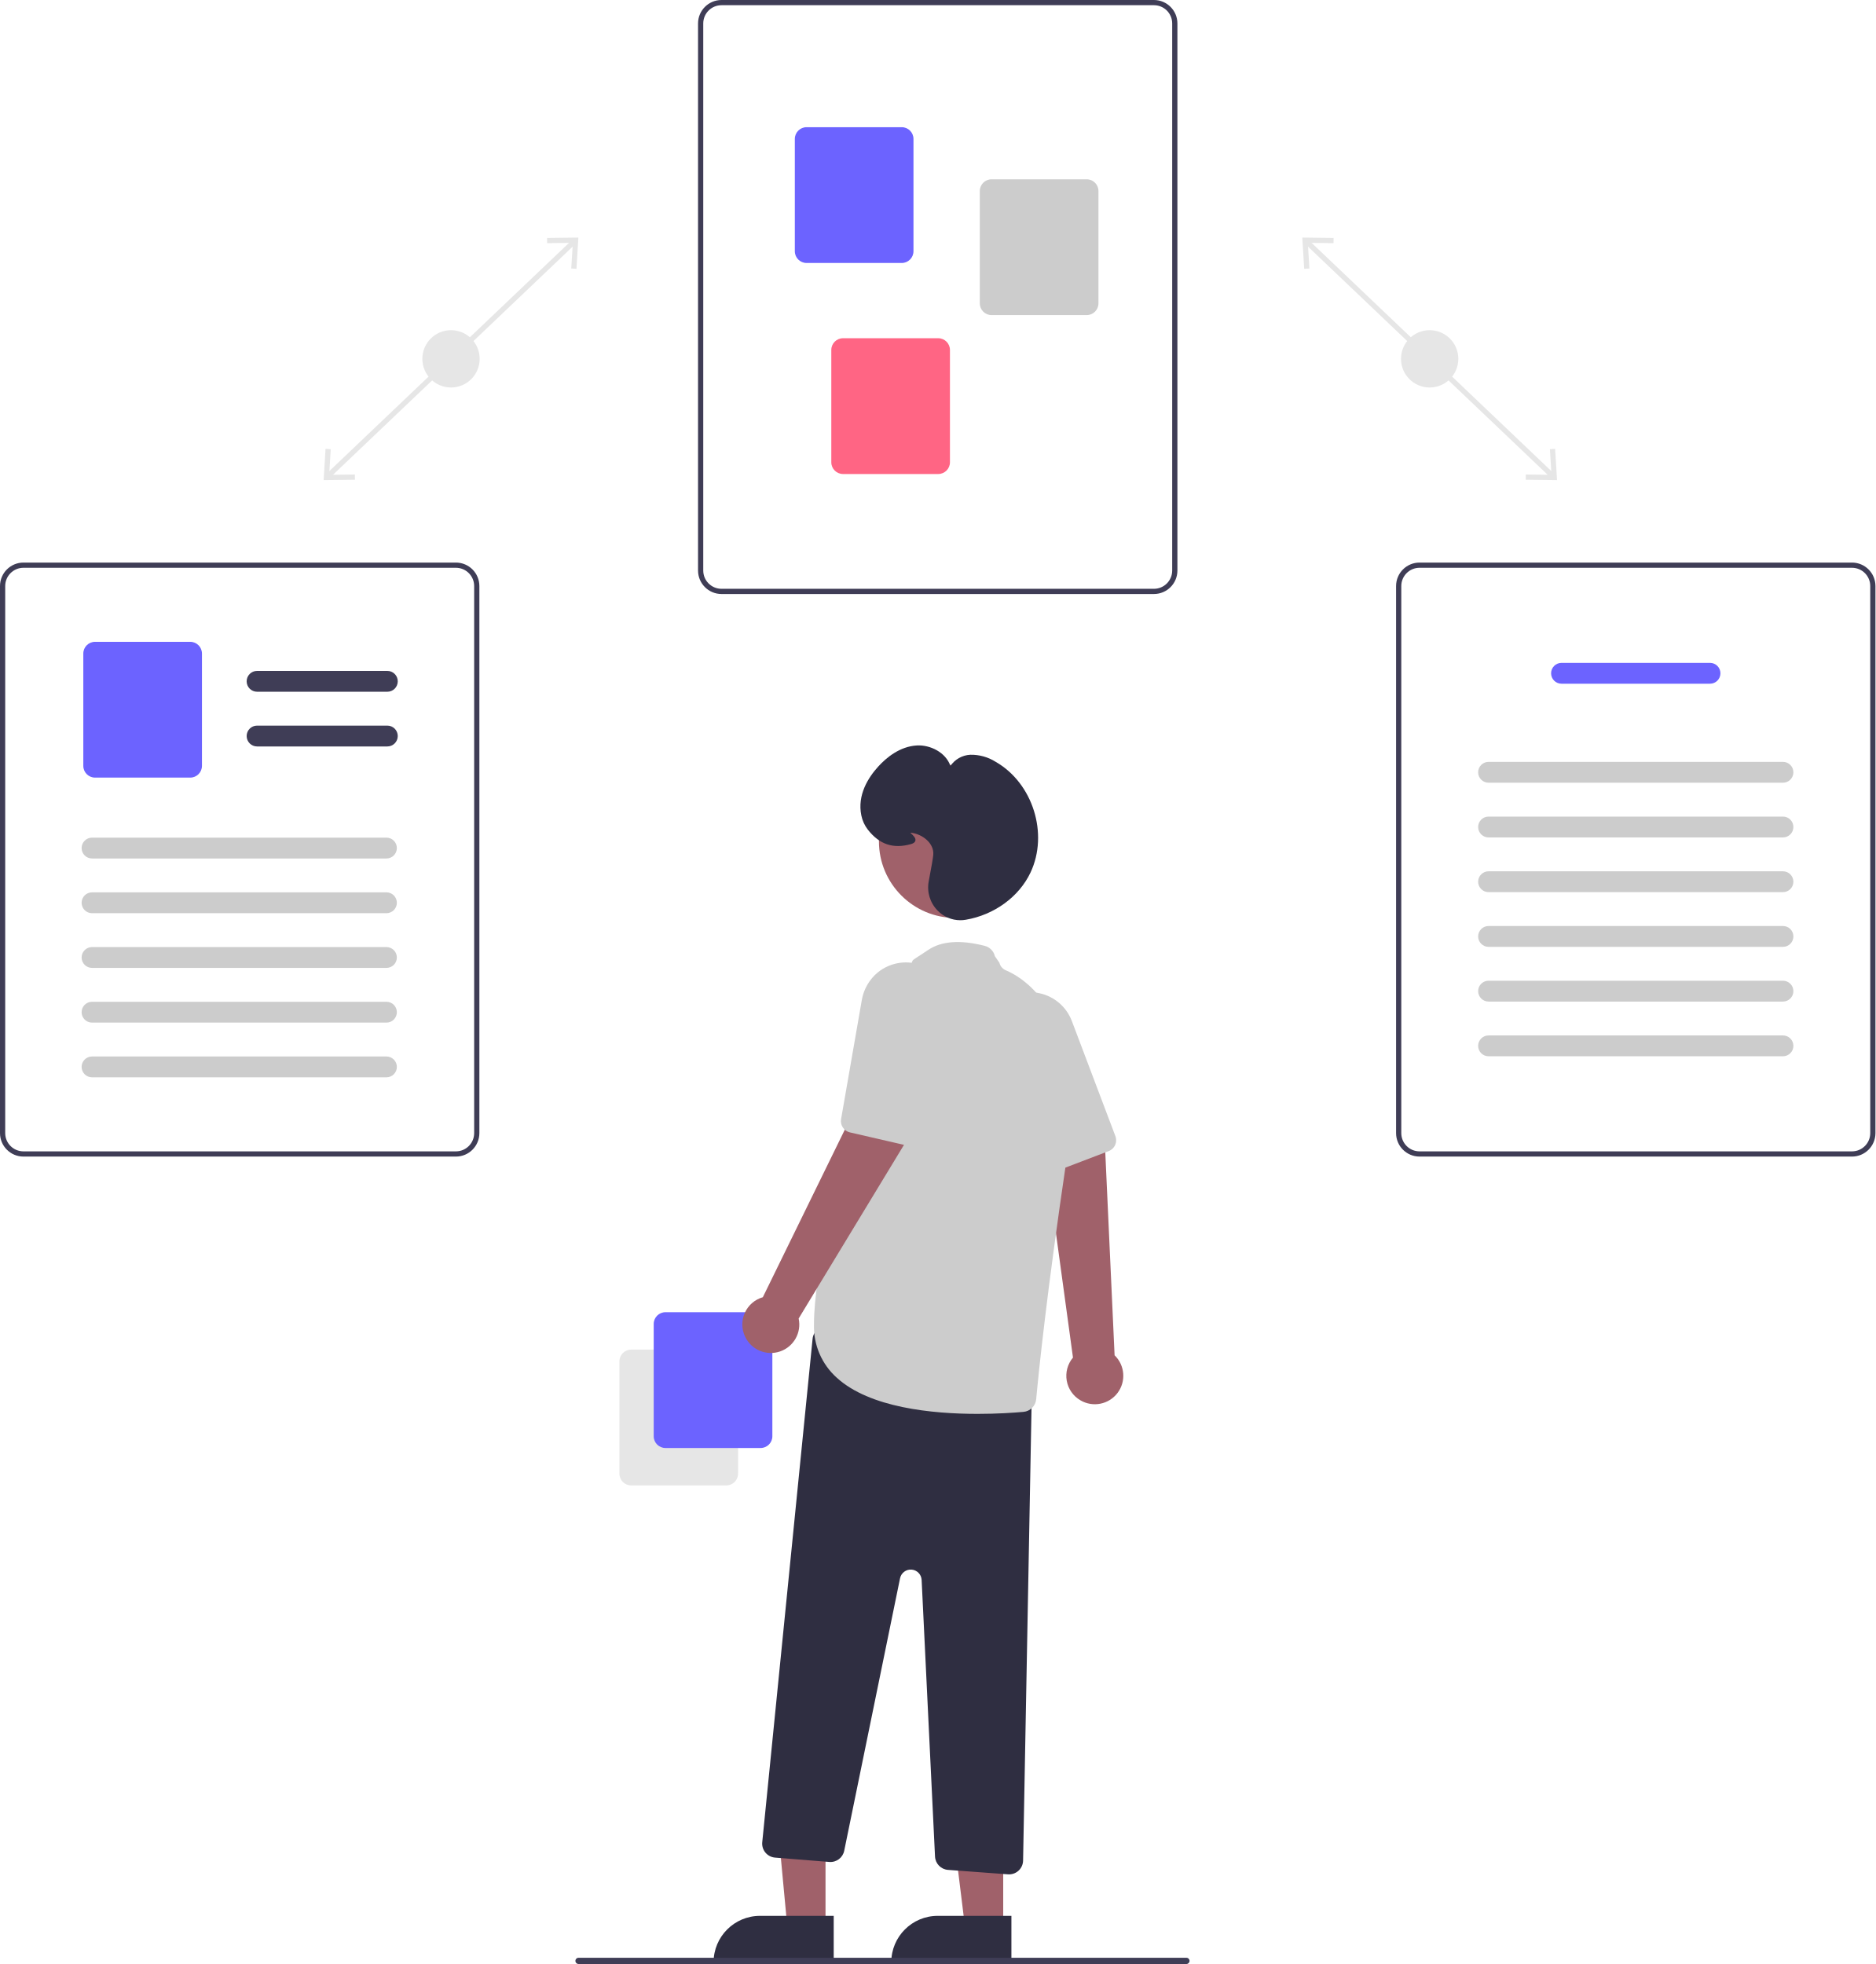
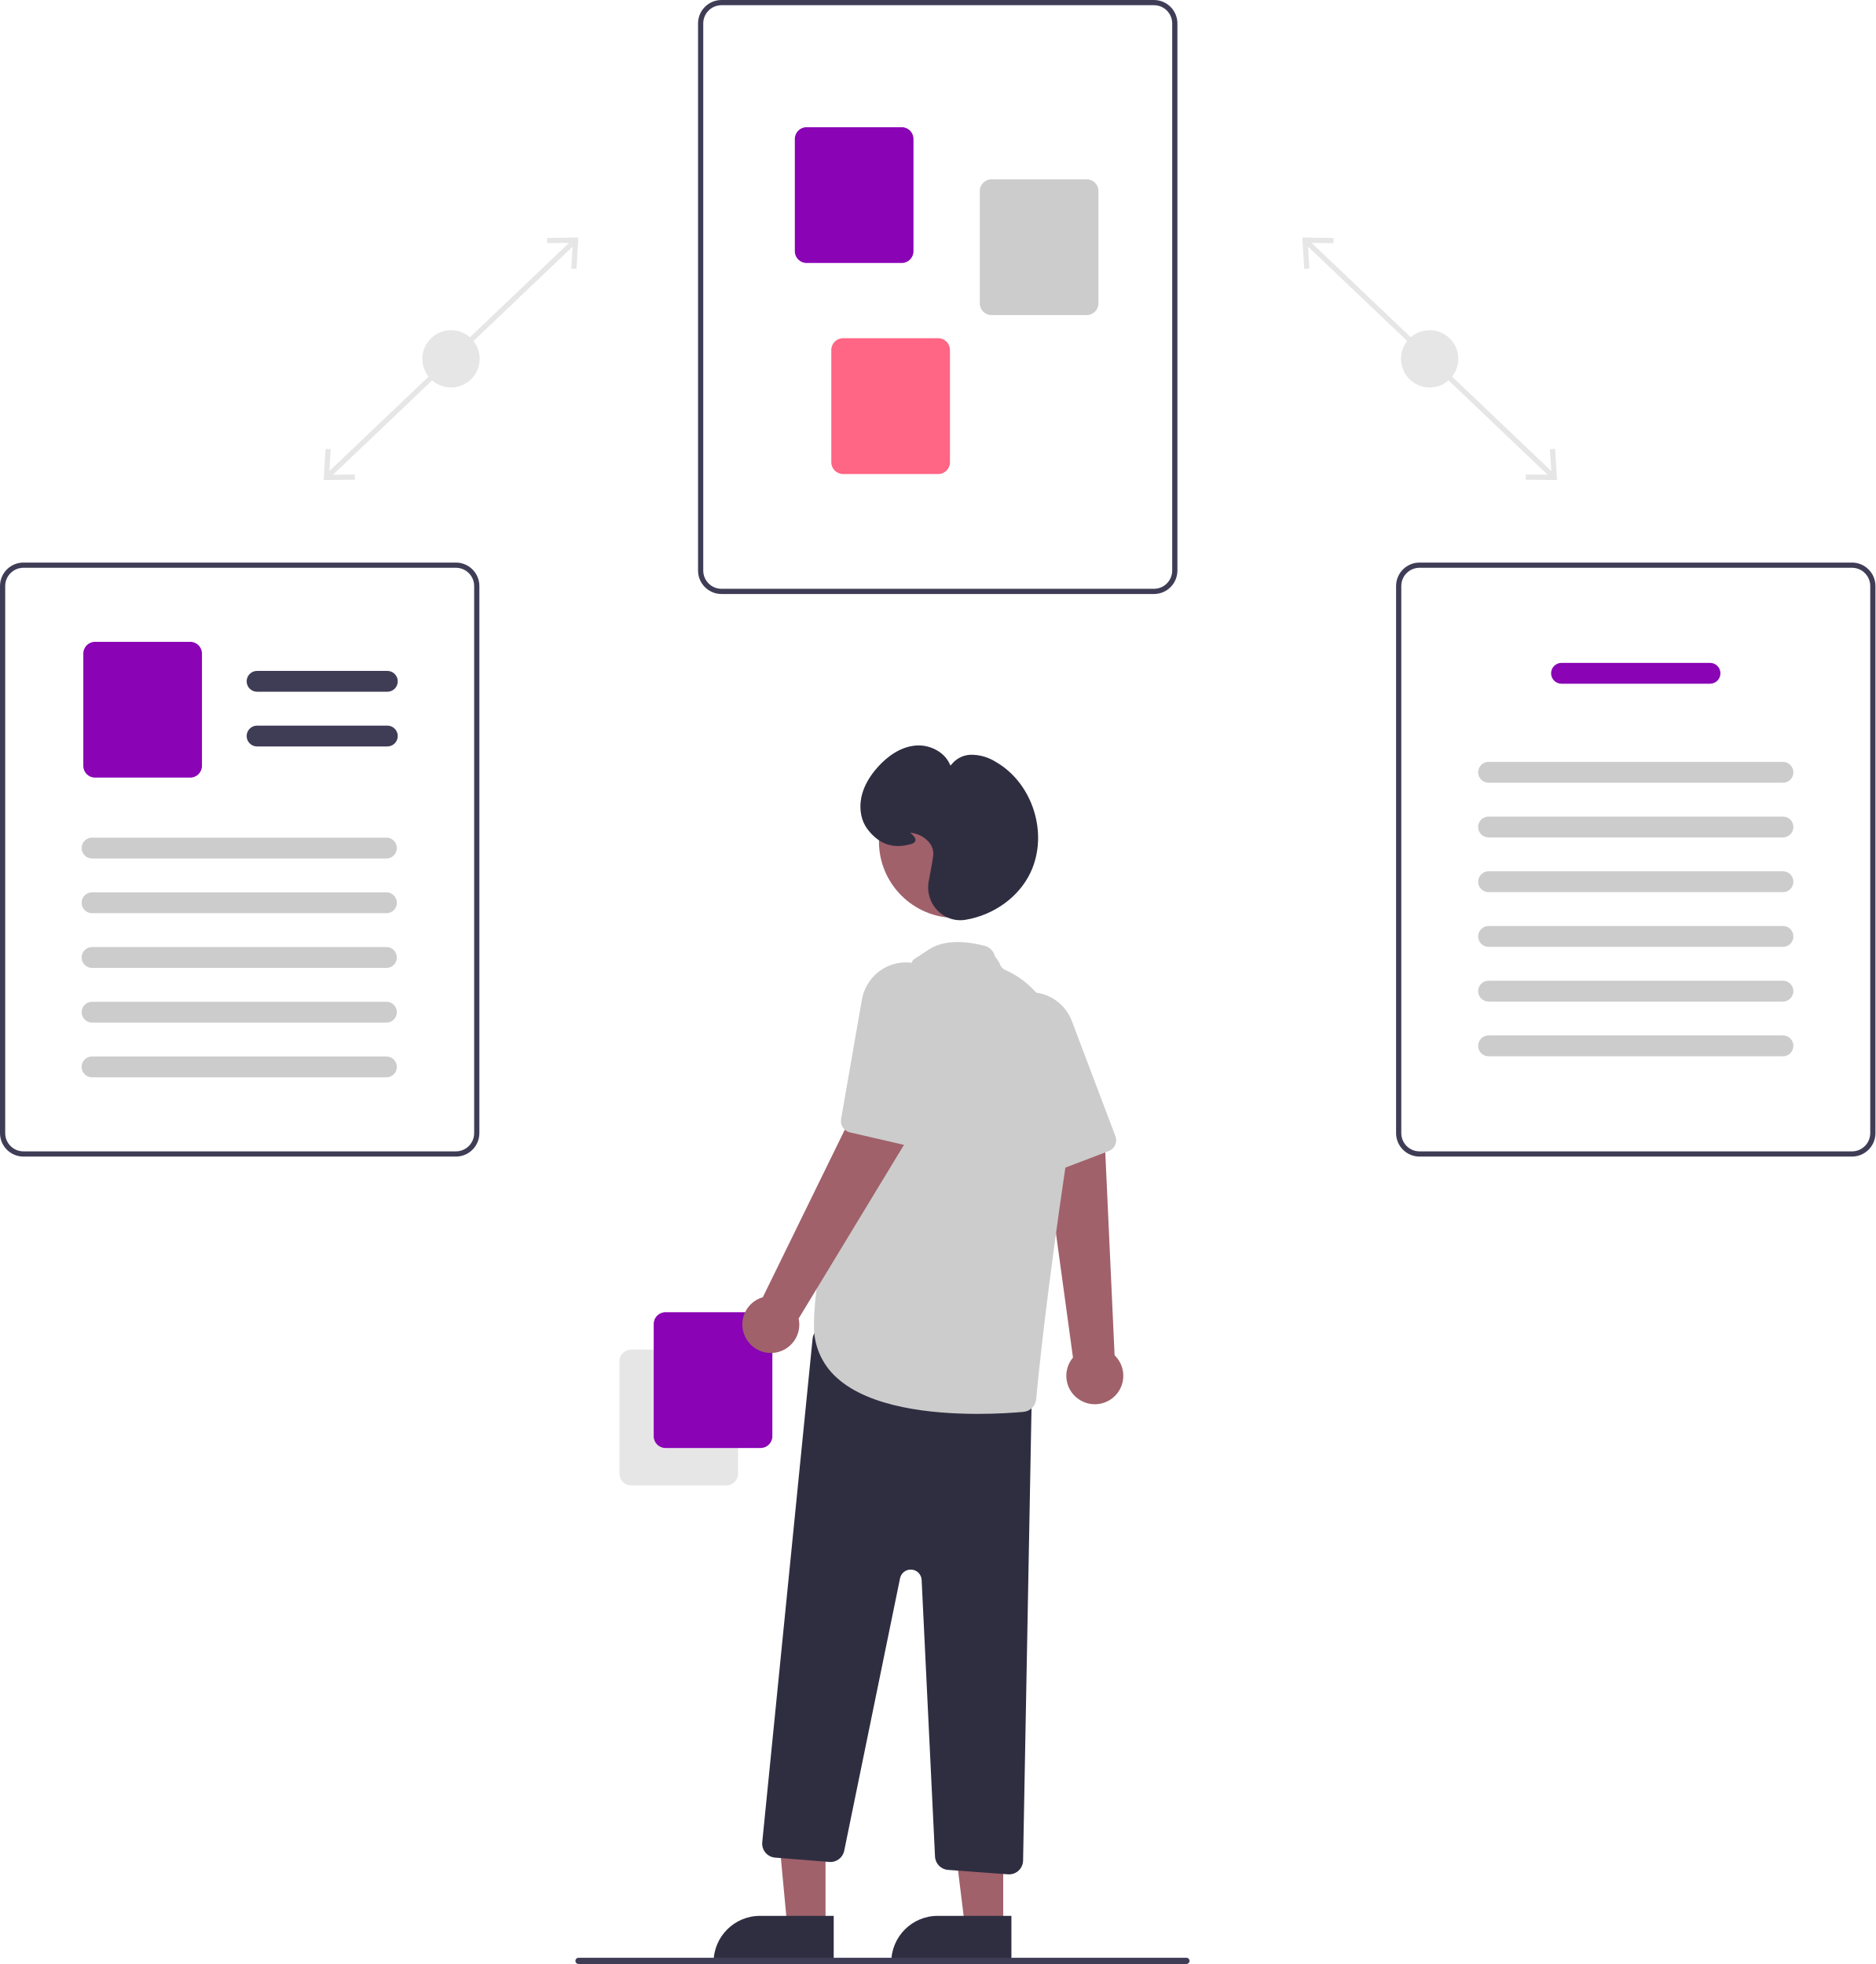
<svg xmlns="http://www.w3.org/2000/svg" width="601.6" height="630" viewBox="0 0 601.6 630" role="img" artist="Katerina Limpitsouni" source="https://undraw.co/">
  <rect x="756.964" y="195.507" width="1.672" height="109.196" transform="translate(-245.0684 491.4875) rotate(-46.40674)" fill="#e6e6e6" />
  <polygon points="498.845 143.982 497.175 144.083 497.679 152.309 489.437 152.21 489.419 153.882 499.457 154.001 498.845 143.982" fill="#e6e6e6" />
  <polygon points="427.781 76.326 427.763 77.998 419.522 77.899 420.026 86.125 418.355 86.226 417.745 76.206 427.781 76.326" fill="#e6e6e6" />
  <circle cx="458.6" cy="115.105" r="9.193" fill="#e6e6e6" />
  <rect x="389.274" y="249.269" width="109.196" height="1.672" transform="translate(-349.2594 240.0306) rotate(-43.59326)" fill="#e6e6e6" />
  <polygon points="103.815 154.001 113.853 153.882 113.834 152.21 105.593 152.309 106.097 144.083 104.427 143.982 103.815 154.001" fill="#e6e6e6" />
  <polygon points="185.527 76.206 184.916 86.226 183.246 86.125 183.749 77.899 175.508 77.998 175.49 76.326 185.527 76.206" fill="#e6e6e6" />
  <circle cx="144.672" cy="115.105" r="9.193" fill="#e6e6e6" />
  <path d="M669.364,325.543H530.636a7.53,7.53,0,0,1-7.521-7.521v-175.5A7.53,7.53,0,0,1,530.636,135H669.364a7.53,7.53,0,0,1,7.521,7.521v175.5A7.53,7.53,0,0,1,669.364,325.543ZM530.636,136.671a5.857,5.857,0,0,0-5.85,5.85v175.5a5.857,5.857,0,0,0,5.85,5.85H669.364a5.857,5.857,0,0,0,5.85-5.85v-175.5a5.857,5.857,0,0,0-5.85-5.85Z" transform="translate(-299.2 -135)" fill="#3f3d56" />
-   <path d="M588.46,219.358h-30.537a3.765,3.765,0,0,1-3.761-3.761V179.562a3.765,3.765,0,0,1,3.761-3.761h30.537a3.765,3.765,0,0,1,3.761,3.761v36.036A3.765,3.765,0,0,1,588.46,219.358Z" transform="translate(-299.2 -135)" fill="#6c63ff" />
+   <path d="M588.46,219.358h-30.537a3.765,3.765,0,0,1-3.761-3.761V179.562a3.765,3.765,0,0,1,3.761-3.761h30.537a3.765,3.765,0,0,1,3.761,3.761v36.036A3.765,3.765,0,0,1,588.46,219.358Z" transform="translate(-299.2 -135)" fill="#8a03b5" />
  <path d="M647.796,236.073h-30.537a3.765,3.765,0,0,1-3.761-3.761V196.276a3.765,3.765,0,0,1,3.761-3.761h30.537a3.765,3.765,0,0,1,3.761,3.761V232.312A3.765,3.765,0,0,1,647.796,236.073Z" transform="translate(-299.2 -135)" fill="#ccc" />
  <path d="M600.16,287.051h-30.537a3.765,3.765,0,0,1-3.761-3.761V247.255a3.765,3.765,0,0,1,3.761-3.761h30.537a3.765,3.765,0,0,1,3.761,3.761v36.036A3.765,3.765,0,0,1,600.16,287.051Z" transform="translate(-299.2 -135)" fill="#ff6584" />
  <path d="M893.279,506H754.55a7.53,7.53,0,0,1-7.521-7.521v-175.5a7.53,7.53,0,0,1,7.521-7.521H893.279A7.53,7.53,0,0,1,900.8,322.979v175.5A7.53,7.53,0,0,1,893.279,506ZM754.55,317.129a5.857,5.857,0,0,0-5.85,5.85v175.5a5.857,5.857,0,0,0,5.85,5.85H893.279a5.857,5.857,0,0,0,5.85-5.85v-175.5a5.857,5.857,0,0,0-5.85-5.85Z" transform="translate(-299.2 -135)" fill="#3f3d56" />
-   <path d="M847.732,354.318H800.096a3.343,3.343,0,0,1,0-6.686h47.636a3.343,3.343,0,0,1,0,6.686Z" transform="translate(-299.2 -135)" fill="#6c63ff" />
+   <path d="M847.732,354.318H800.096a3.343,3.343,0,0,1,0-6.686h47.636a3.343,3.343,0,0,1,0,6.686Z" transform="translate(-299.2 -135)" fill="#8a03b5" />
  <path d="M871.132,386.075H776.696a3.343,3.343,0,1,1,0-6.686h94.436a3.343,3.343,0,1,1,0,6.686Z" transform="translate(-299.2 -135)" fill="#ccc" />
  <path d="M871.132,403.625H776.696a3.343,3.343,0,1,1,0-6.686h94.436a3.343,3.343,0,1,1,0,6.686Z" transform="translate(-299.2 -135)" fill="#ccc" />
  <path d="M871.132,421.175H776.696a3.343,3.343,0,1,1,0-6.686h94.436a3.343,3.343,0,1,1,0,6.686Z" transform="translate(-299.2 -135)" fill="#ccc" />
  <path d="M871.132,438.725H776.696a3.343,3.343,0,1,1,0-6.686h94.436a3.343,3.343,0,1,1,0,6.686Z" transform="translate(-299.2 -135)" fill="#ccc" />
  <path d="M871.132,456.275H776.696a3.343,3.343,0,1,1,0-6.686h94.436a3.343,3.343,0,1,1,0,6.686Z" transform="translate(-299.2 -135)" fill="#ccc" />
  <path d="M871.132,473.825H776.696a3.343,3.343,0,1,1,0-6.686h94.436a3.343,3.343,0,1,1,0,6.686Z" transform="translate(-299.2 -135)" fill="#ccc" />
  <path d="M445.45,506H306.721A7.53,7.53,0,0,1,299.2,498.479v-175.5a7.53,7.53,0,0,1,7.521-7.521H445.45a7.53,7.53,0,0,1,7.521,7.521v175.5A7.53,7.53,0,0,1,445.45,506ZM306.721,317.129a5.857,5.857,0,0,0-5.85,5.85v175.5a5.857,5.857,0,0,0,5.85,5.85H445.45a5.857,5.857,0,0,0,5.85-5.85v-175.5a5.857,5.857,0,0,0-5.85-5.85Z" transform="translate(-299.2 -135)" fill="#3f3d56" />
  <path d="M423.448,356.893H381.663a3.343,3.343,0,0,1,0-6.686h41.786a3.343,3.343,0,1,1,0,6.686Z" transform="translate(-299.2 -135)" fill="#3f3d56" />
  <path d="M423.448,374.443H381.663a3.343,3.343,0,0,1,0-6.686h41.786a3.343,3.343,0,1,1,0,6.686Z" transform="translate(-299.2 -135)" fill="#3f3d56" />
-   <path d="M360.222,384.436h-30.537a3.765,3.765,0,0,1-3.761-3.761V344.639a3.765,3.765,0,0,1,3.761-3.761h30.537a3.765,3.765,0,0,1,3.761,3.761v36.036A3.765,3.765,0,0,1,360.222,384.436Z" transform="translate(-299.2 -135)" fill="#6c63ff" />
+   <path d="M360.222,384.436h-30.537a3.765,3.765,0,0,1-3.761-3.761V344.639a3.765,3.765,0,0,1,3.761-3.761h30.537a3.765,3.765,0,0,1,3.761,3.761v36.036A3.765,3.765,0,0,1,360.222,384.436Z" transform="translate(-299.2 -135)" fill="#8a03b5" />
  <path d="M423.159,410.378H328.723a3.343,3.343,0,1,1,0-6.686H423.159a3.343,3.343,0,1,1,0,6.686Z" transform="translate(-299.2 -135)" fill="#ccc" />
  <path d="M423.159,427.928H328.723a3.343,3.343,0,1,1,0-6.686H423.159a3.343,3.343,0,1,1,0,6.686Z" transform="translate(-299.2 -135)" fill="#ccc" />
  <path d="M423.159,445.478H328.723a3.343,3.343,0,1,1,0-6.686H423.159a3.343,3.343,0,1,1,0,6.686Z" transform="translate(-299.2 -135)" fill="#ccc" />
  <path d="M423.159,463.028H328.723a3.343,3.343,0,1,1,0-6.686H423.159a3.343,3.343,0,1,1,0,6.686Z" transform="translate(-299.2 -135)" fill="#ccc" />
  <path d="M423.159,480.578H328.723a3.343,3.343,0,1,1,0-6.686H423.159a3.343,3.343,0,1,1,0,6.686Z" transform="translate(-299.2 -135)" fill="#ccc" />
  <path d="M497.895,607.719V571.683a3.765,3.765,0,0,1,3.761-3.761h30.537a3.765,3.765,0,0,1,3.761,3.761v36.036a3.765,3.765,0,0,1-3.761,3.761h-30.537A3.765,3.765,0,0,1,497.895,607.719Z" transform="translate(-299.2 -135)" fill="#e6e6e6" />
-   <path d="M508.895,595.719V559.683a3.765,3.765,0,0,1,3.761-3.761h30.537a3.765,3.765,0,0,1,3.761,3.761v36.036a3.765,3.765,0,0,1-3.761,3.761h-30.537A3.765,3.765,0,0,1,508.895,595.719Z" transform="translate(-299.2 -135)" fill="#6c63ff" />
+   <path d="M508.895,595.719V559.683a3.765,3.765,0,0,1,3.761-3.761h30.537a3.765,3.765,0,0,1,3.761,3.761v36.036a3.765,3.765,0,0,1-3.761,3.761h-30.537A3.765,3.765,0,0,1,508.895,595.719Z" transform="translate(-299.2 -135)" fill="#8a03b5" />
  <path d="M645.784,584.188a9.078,9.078,0,0,1-2.398-13.711l-9.466-69.188,19.718.968,3.096,67.486a9.127,9.127,0,0,1-10.949,14.446Z" transform="translate(-299.2 -135)" fill="#a0616a" />
  <path d="M656.344,503.179a3.705,3.705,0,0,1-1.505,1.064l-17.72,6.763a3.723,3.723,0,0,1-4.729-1.965l-15.696-35.275a14.74,14.74,0,0,1-.721-10.431,14.337,14.337,0,0,1,10.912-9.782,13.673,13.673,0,0,1,5.89.083,14.28,14.28,0,0,1,10.263,8.921l13.956,36.89A3.73,3.73,0,0,1,656.344,503.179Z" transform="translate(-299.2 -135)" fill="#ccc" />
  <polygon points="264.807 618.06 252.547 618.06 248.102 570.549 264.809 570.773 264.807 618.06" fill="#a0616a" />
  <path d="M243.79,614.557h23.644a0,0,0,0,1,0,0v14.887a0,0,0,0,1,0,0H228.903a0,0,0,0,1,0,0v0A14.887,14.887,0,0,1,243.79,614.557Z" fill="#2f2e41" />
  <polygon points="321.807 618.06 309.547 618.06 303.715 570.772 321.809 570.773 321.807 618.06" fill="#a0616a" />
  <path d="M300.79,614.557h23.644a0,0,0,0,1,0,0v14.887a0,0,0,0,1,0,0H285.903a0,0,0,0,1,0,0v0A14.887,14.887,0,0,1,300.79,614.557Z" fill="#2f2e41" />
  <path d="M622.549,736.236l-19.255-1.426a4.506,4.506,0,0,1-4.162-4.271L594.838,641.809a3.5,3.5,0,0,0-6.925-.533L570.002,728.683a4.506,4.506,0,0,1-4.767,3.582l-17.406-1.393a4.5,4.5,0,0,1-4.119-4.933L559.858,564.463a4.5,4.5,0,0,1,5.434-3.949l61.406,13.349a4.511,4.511,0,0,1,3.543,4.481L627.381,731.832a4.502,4.502,0,0,1-4.489,4.416C622.778,736.248,622.664,736.243,622.549,736.236Z" transform="translate(-299.2 -135)" fill="#2f2e41" />
  <circle cx="306.503" cy="269.888" r="24.561" fill="#a0616a" />
  <path d="M567.596,576.915a21.962,21.962,0,0,1-7.294-16.866c0-35.301,30.556-114.168,31.514-116.629.093-.593.9-.849,5.129-3.706,4.232-2.859,10.335-3.299,18.139-1.306a4.479,4.479,0,0,1,3.25,3.318l1.452,2.098a3.491,3.491,0,0,0,2.029,2.406c6.293,2.651,26.298,14.878,19.481,60.892-6.332,42.743-8.902,67.881-9.713,76.705a4.491,4.491,0,0,1-4.072,4.065c-3.086.276-8.382.644-14.689.644C598.202,588.536,578.147,586.564,567.596,576.915Z" transform="translate(-299.2 -135)" fill="#ccc" />
  <path d="M538.247,563.837a9.078,9.078,0,0,1,5.649-12.722L574.589,488.39l15.833,11.791-35.034,57.763a9.127,9.127,0,0,1-17.142,5.894Z" transform="translate(-299.2 -135)" fill="#a0616a" />
  <path d="M592.156,502.454a3.705,3.705,0,0,1-1.843.045l-18.482-4.258a3.723,3.723,0,0,1-2.832-4.266l6.623-38.038a14.74,14.74,0,0,1,5.214-9.064,14.337,14.337,0,0,1,14.511-2.043,13.673,13.673,0,0,1,4.844,3.351,14.28,14.28,0,0,1,3.551,13.127l-8.967,38.409A3.73,3.73,0,0,1,592.156,502.454Z" transform="translate(-299.2 -135)" fill="#ccc" />
  <path d="M599.953,427.079a10.584,10.584,0,0,1-2.839-9.387c.856-4.479,1.359-7.41,1.455-8.477h0c.326-3.648-3.361-6.601-7.01-7.07-.141-.018-.26-.031-.359-.039.093.091.193.184.28.267.693.651,1.556,1.462,1.351,2.298-.124.503-.584.861-1.407,1.091-5.706,1.597-10.101.131-13.831-4.616a11.026,11.026,0,0,1-2.105-4.598c-1.336-6.555,2.224-12.143,5.446-15.675,2.657-2.913,6.964-6.449,12.394-6.752,4.223-.236,9.246,2.194,10.749,6.574a8.159,8.159,0,0,1,6.361-3.586,14.662,14.662,0,0,1,8.158,2.269c11.909,6.822,17.027,23.073,11.177,35.488-3.68,7.809-11.654,13.623-20.81,15.172a10.393,10.393,0,0,1-1.735.147A10.115,10.115,0,0,1,599.953,427.079Z" transform="translate(-299.2 -135)" fill="#2f2e41" />
  <path d="M484.779,765h195a1,1,0,0,0,0-2h-195a1,1,0,1,0,0,2Z" transform="translate(-299.2 -135)" fill="#3f3d56" />
</svg>
